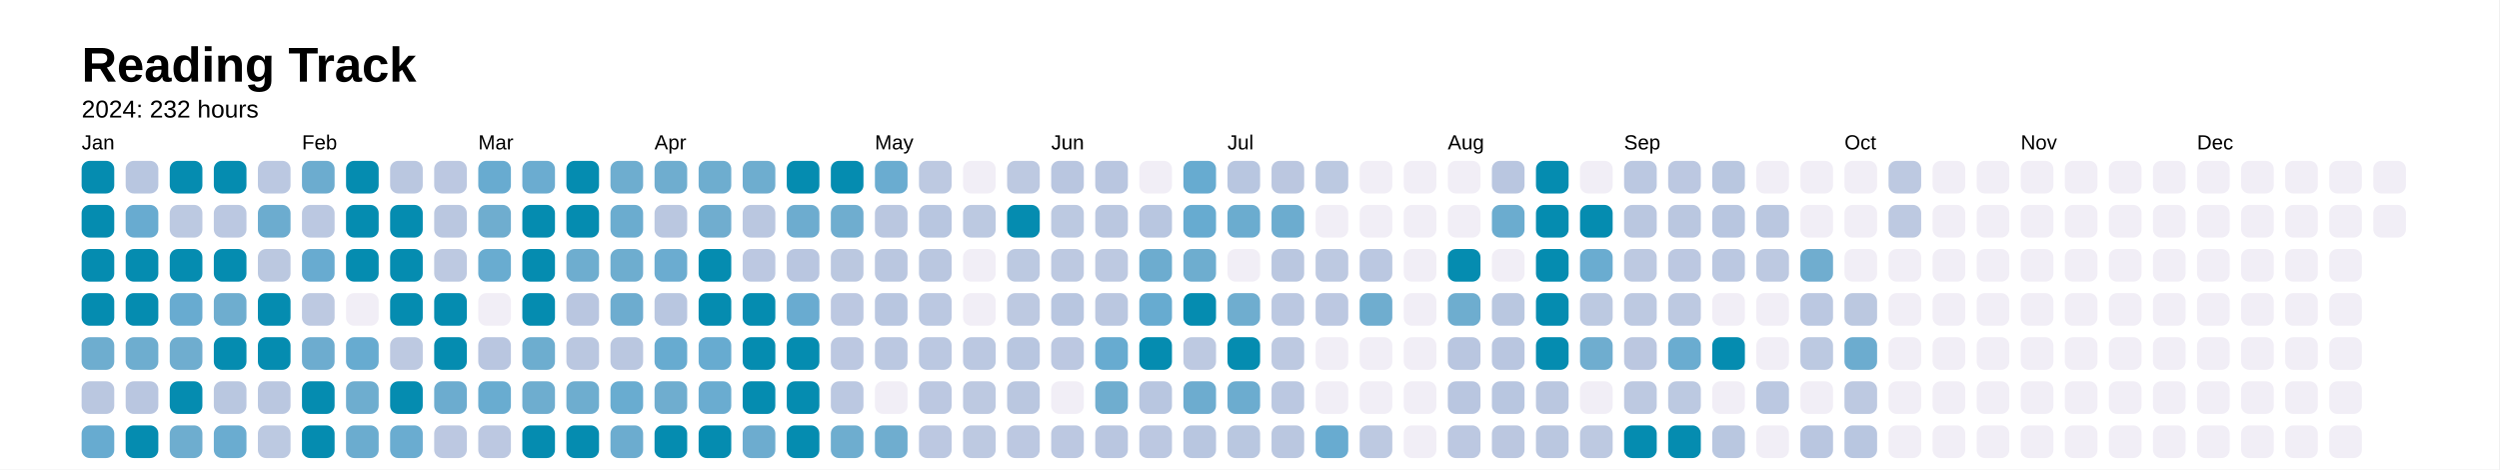
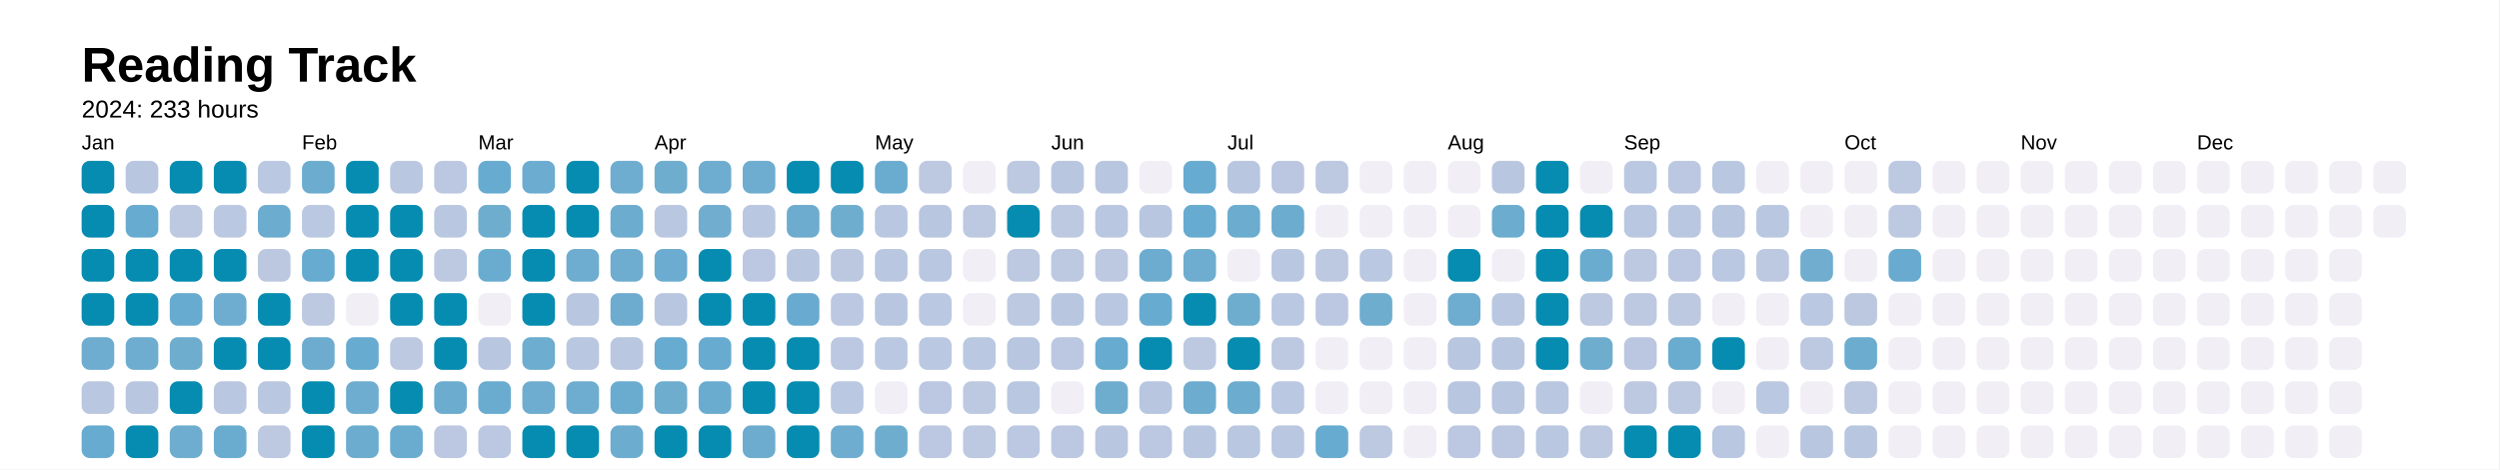
<svg xmlns="http://www.w3.org/2000/svg" baseProfile="full" height="57.5mm" version="1.1" viewBox="0,0,306.2,57.5" width="306.2mm">
  <defs />
  <rect fill="#FFFFFF" height="57.5" width="306.2" x="0" y="0" />
  <text fill="#000000" style="font-size:6px; font-family:Arial; font-weight:bold;" x="10" y="10">Reading Track</text>
-   <text fill="#000000" style="font-size:3px; font-family:Arial;" x="10" y="14.4">2024: 232 hours</text>
+   <text fill="#000000" style="font-size:3px; font-family:Arial;" x="10" y="14.4">2024: 233 hours</text>
  <text fill="#000000" style="font-size:2.5px; font-family:Arial" x="10" y="18.3">Jan</text>
  <rect fill="#058cb0" height="4" rx="1" ry="1" width="4" x="10" y="19.7" />
  <rect fill="#058cb0" height="4" rx="1" ry="1" width="4" x="10" y="25.1" />
  <rect fill="#058cb0" height="4" rx="1" ry="1" width="4" x="10" y="30.5" />
  <rect fill="#058cb0" height="4" rx="1" ry="1" width="4" x="10" y="35.9" />
  <rect fill="#6eadcf" height="4" rx="1" ry="1" width="4" x="10" y="41.3" />
  <rect fill="#bac7e0" height="4" rx="1" ry="1" width="4" x="10" y="46.7" />
  <rect fill="#67abd0" height="4" rx="1" ry="1" width="4" x="10" y="52.1" />
  <rect fill="#b8c6e0" height="4" rx="1" ry="1" width="4" x="15.4" y="19.7" />
  <rect fill="#68abd0" height="4" rx="1" ry="1" width="4" x="15.4" y="25.1" />
  <rect fill="#058cb0" height="4" rx="1" ry="1" width="4" x="15.4" y="30.5" />
  <rect fill="#058cb0" height="4" rx="1" ry="1" width="4" x="15.4" y="35.9" />
  <rect fill="#6eadcf" height="4" rx="1" ry="1" width="4" x="15.4" y="41.3" />
  <rect fill="#b9c6e0" height="4" rx="1" ry="1" width="4" x="15.4" y="46.7" />
  <rect fill="#058cb0" height="4" rx="1" ry="1" width="4" x="15.4" y="52.1" />
  <rect fill="#058cb0" height="4" rx="1" ry="1" width="4" x="20.8" y="19.7" />
  <rect fill="#bcc9e1" height="4" rx="1" ry="1" width="4" x="20.8" y="25.1" />
  <rect fill="#058cb0" height="4" rx="1" ry="1" width="4" x="20.8" y="30.5" />
  <rect fill="#68abd0" height="4" rx="1" ry="1" width="4" x="20.8" y="35.9" />
  <rect fill="#6fadcf" height="4" rx="1" ry="1" width="4" x="20.8" y="41.3" />
  <rect fill="#058cb0" height="4" rx="1" ry="1" width="4" x="20.8" y="46.7" />
  <rect fill="#6eadcf" height="4" rx="1" ry="1" width="4" x="20.8" y="52.1" />
  <rect fill="#058cb0" height="4" rx="1" ry="1" width="4" x="26.2" y="19.7" />
  <rect fill="#bbc8e1" height="4" rx="1" ry="1" width="4" x="26.2" y="25.1" />
  <rect fill="#058cb0" height="4" rx="1" ry="1" width="4" x="26.2" y="30.5" />
  <rect fill="#6eadcf" height="4" rx="1" ry="1" width="4" x="26.2" y="35.9" />
  <rect fill="#058cb0" height="4" rx="1" ry="1" width="4" x="26.2" y="41.3" />
  <rect fill="#b9c7e0" height="4" rx="1" ry="1" width="4" x="26.2" y="46.7" />
  <rect fill="#6aacd0" height="4" rx="1" ry="1" width="4" x="26.2" y="52.1" />
  <rect fill="#bbc8e1" height="4" rx="1" ry="1" width="4" x="31.6" y="19.7" />
  <rect fill="#6caccf" height="4" rx="1" ry="1" width="4" x="31.6" y="25.1" />
  <rect fill="#bbc8e0" height="4" rx="1" ry="1" width="4" x="31.6" y="30.5" />
  <rect fill="#058cb0" height="4" rx="1" ry="1" width="4" x="31.6" y="35.9" />
  <rect fill="#058cb0" height="4" rx="1" ry="1" width="4" x="31.6" y="41.3" />
  <rect fill="#bac7e0" height="4" rx="1" ry="1" width="4" x="31.6" y="46.7" />
  <rect fill="#bcc9e1" height="4" rx="1" ry="1" width="4" x="31.6" y="52.1" />
  <text fill="#000000" style="font-size:2.5px; font-family:Arial" x="37.0" y="18.3">Feb</text>
  <rect fill="#6caccf" height="4" rx="1" ry="1" width="4" x="37.0" y="19.7" />
  <rect fill="#bbc8e1" height="4" rx="1" ry="1" width="4" x="37.0" y="25.1" />
  <rect fill="#68abd0" height="4" rx="1" ry="1" width="4" x="37.0" y="30.5" />
  <rect fill="#bdc9e1" height="4" rx="1" ry="1" width="4" x="37.0" y="35.9" />
  <rect fill="#6daccf" height="4" rx="1" ry="1" width="4" x="37.0" y="41.3" />
  <rect fill="#058cb0" height="4" rx="1" ry="1" width="4" x="37.0" y="46.7" />
  <rect fill="#058cb0" height="4" rx="1" ry="1" width="4" x="37.0" y="52.1" />
  <rect fill="#058cb0" height="4" rx="1" ry="1" width="4" x="42.4" y="19.7" />
  <rect fill="#058cb0" height="4" rx="1" ry="1" width="4" x="42.4" y="25.1" />
  <rect fill="#058cb0" height="4" rx="1" ry="1" width="4" x="42.4" y="30.5" />
  <rect fill="#f1eef6" height="4" rx="1" ry="1" width="4" x="42.4" y="35.9" />
  <rect fill="#67abd0" height="4" rx="1" ry="1" width="4" x="42.4" y="41.3" />
  <rect fill="#6eadcf" height="4" rx="1" ry="1" width="4" x="42.4" y="46.7" />
  <rect fill="#6baccf" height="4" rx="1" ry="1" width="4" x="42.4" y="52.1" />
  <rect fill="#bac7e0" height="4" rx="1" ry="1" width="4" x="47.8" y="19.7" />
  <rect fill="#058cb0" height="4" rx="1" ry="1" width="4" x="47.8" y="25.1" />
  <rect fill="#058cb0" height="4" rx="1" ry="1" width="4" x="47.8" y="30.5" />
  <rect fill="#058cb0" height="4" rx="1" ry="1" width="4" x="47.8" y="35.9" />
  <rect fill="#bdc9e1" height="4" rx="1" ry="1" width="4" x="47.8" y="41.3" />
  <rect fill="#058cb0" height="4" rx="1" ry="1" width="4" x="47.8" y="46.7" />
  <rect fill="#6aacd0" height="4" rx="1" ry="1" width="4" x="47.8" y="52.1" />
  <rect fill="#bcc8e1" height="4" rx="1" ry="1" width="4" x="53.2" y="19.7" />
  <rect fill="#bac7e0" height="4" rx="1" ry="1" width="4" x="53.2" y="25.1" />
  <rect fill="#bdc9e1" height="4" rx="1" ry="1" width="4" x="53.2" y="30.5" />
  <rect fill="#058cb0" height="4" rx="1" ry="1" width="4" x="53.2" y="35.9" />
  <rect fill="#058cb0" height="4" rx="1" ry="1" width="4" x="53.2" y="41.3" />
  <rect fill="#6caccf" height="4" rx="1" ry="1" width="4" x="53.2" y="46.7" />
  <rect fill="#bcc8e1" height="4" rx="1" ry="1" width="4" x="53.2" y="52.1" />
  <text fill="#000000" style="font-size:2.5px; font-family:Arial" x="58.6" y="18.3">Mar</text>
  <rect fill="#68abd0" height="4" rx="1" ry="1" width="4" x="58.6" y="19.7" />
  <rect fill="#6fadcf" height="4" rx="1" ry="1" width="4" x="58.6" y="25.1" />
  <rect fill="#69acd0" height="4" rx="1" ry="1" width="4" x="58.6" y="30.5" />
  <rect fill="#f1eef6" height="4" rx="1" ry="1" width="4" x="58.6" y="35.9" />
  <rect fill="#b9c6e0" height="4" rx="1" ry="1" width="4" x="58.6" y="41.3" />
  <rect fill="#69acd0" height="4" rx="1" ry="1" width="4" x="58.6" y="46.7" />
  <rect fill="#bcc8e1" height="4" rx="1" ry="1" width="4" x="58.6" y="52.1" />
  <rect fill="#6bacd0" height="4" rx="1" ry="1" width="4" x="64" y="19.7" />
  <rect fill="#058cb0" height="4" rx="1" ry="1" width="4" x="64" y="25.1" />
  <rect fill="#058cb0" height="4" rx="1" ry="1" width="4" x="64" y="30.5" />
  <rect fill="#058cb0" height="4" rx="1" ry="1" width="4" x="64" y="35.9" />
  <rect fill="#6dadcf" height="4" rx="1" ry="1" width="4" x="64" y="41.3" />
  <rect fill="#6eadcf" height="4" rx="1" ry="1" width="4" x="64" y="46.7" />
  <rect fill="#058cb0" height="4" rx="1" ry="1" width="4" x="64" y="52.1" />
  <rect fill="#058cb0" height="4" rx="1" ry="1" width="4" x="69.4" y="19.7" />
  <rect fill="#058cb0" height="4" rx="1" ry="1" width="4" x="69.4" y="25.1" />
  <rect fill="#6eadcf" height="4" rx="1" ry="1" width="4" x="69.4" y="30.5" />
  <rect fill="#b9c6e0" height="4" rx="1" ry="1" width="4" x="69.4" y="35.9" />
  <rect fill="#bac7e0" height="4" rx="1" ry="1" width="4" x="69.4" y="41.3" />
  <rect fill="#6eadcf" height="4" rx="1" ry="1" width="4" x="69.4" y="46.7" />
  <rect fill="#058cb0" height="4" rx="1" ry="1" width="4" x="69.4" y="52.1" />
  <rect fill="#6eadcf" height="4" rx="1" ry="1" width="4" x="74.8" y="19.7" />
  <rect fill="#6baccf" height="4" rx="1" ry="1" width="4" x="74.8" y="25.1" />
  <rect fill="#6eadcf" height="4" rx="1" ry="1" width="4" x="74.8" y="30.5" />
  <rect fill="#6daccf" height="4" rx="1" ry="1" width="4" x="74.8" y="35.9" />
  <rect fill="#bac7e0" height="4" rx="1" ry="1" width="4" x="74.8" y="41.3" />
  <rect fill="#69acd0" height="4" rx="1" ry="1" width="4" x="74.8" y="46.7" />
  <rect fill="#6caccf" height="4" rx="1" ry="1" width="4" x="74.8" y="52.1" />
  <text fill="#000000" style="font-size:2.5px; font-family:Arial" x="80.2" y="18.3">Apr</text>
  <rect fill="#6fadcf" height="4" rx="1" ry="1" width="4" x="80.2" y="19.7" />
  <rect fill="#bac7e0" height="4" rx="1" ry="1" width="4" x="80.2" y="25.1" />
  <rect fill="#6bacd0" height="4" rx="1" ry="1" width="4" x="80.2" y="30.5" />
  <rect fill="#b8c6e0" height="4" rx="1" ry="1" width="4" x="80.2" y="35.9" />
  <rect fill="#67abd0" height="4" rx="1" ry="1" width="4" x="80.2" y="41.3" />
  <rect fill="#6fadcf" height="4" rx="1" ry="1" width="4" x="80.2" y="46.7" />
  <rect fill="#058cb0" height="4" rx="1" ry="1" width="4" x="80.2" y="52.1" />
  <rect fill="#6eadcf" height="4" rx="1" ry="1" width="4" x="85.6" y="19.7" />
  <rect fill="#70adcf" height="4" rx="1" ry="1" width="4" x="85.6" y="25.1" />
  <rect fill="#058cb0" height="4" rx="1" ry="1" width="4" x="85.6" y="30.5" />
  <rect fill="#058cb0" height="4" rx="1" ry="1" width="4" x="85.6" y="35.9" />
  <rect fill="#67abd0" height="4" rx="1" ry="1" width="4" x="85.6" y="41.3" />
  <rect fill="#6aacd0" height="4" rx="1" ry="1" width="4" x="85.6" y="46.7" />
  <rect fill="#058cb0" height="4" rx="1" ry="1" width="4" x="85.6" y="52.1" />
  <rect fill="#6eadcf" height="4" rx="1" ry="1" width="4" x="91" y="19.7" />
  <rect fill="#bac7e0" height="4" rx="1" ry="1" width="4" x="91" y="25.1" />
  <rect fill="#bcc8e1" height="4" rx="1" ry="1" width="4" x="91" y="30.5" />
  <rect fill="#058cb0" height="4" rx="1" ry="1" width="4" x="91" y="35.9" />
  <rect fill="#058cb0" height="4" rx="1" ry="1" width="4" x="91" y="41.3" />
  <rect fill="#058cb0" height="4" rx="1" ry="1" width="4" x="91" y="46.7" />
  <rect fill="#6daccf" height="4" rx="1" ry="1" width="4" x="91" y="52.1" />
  <rect fill="#058cb0" height="4" rx="1" ry="1" width="4" x="96.4" y="19.7" />
  <rect fill="#6daccf" height="4" rx="1" ry="1" width="4" x="96.4" y="25.1" />
  <rect fill="#b9c6e0" height="4" rx="1" ry="1" width="4" x="96.4" y="30.5" />
  <rect fill="#69abd0" height="4" rx="1" ry="1" width="4" x="96.4" y="35.9" />
  <rect fill="#058cb0" height="4" rx="1" ry="1" width="4" x="96.4" y="41.3" />
  <rect fill="#058cb0" height="4" rx="1" ry="1" width="4" x="96.4" y="46.7" />
  <rect fill="#058cb0" height="4" rx="1" ry="1" width="4" x="96.4" y="52.1" />
  <rect fill="#058cb0" height="4" rx="1" ry="1" width="4" x="101.8" y="19.7" />
  <rect fill="#6fadcf" height="4" rx="1" ry="1" width="4" x="101.8" y="25.1" />
  <rect fill="#bbc8e0" height="4" rx="1" ry="1" width="4" x="101.8" y="30.5" />
  <rect fill="#bcc8e1" height="4" rx="1" ry="1" width="4" x="101.8" y="35.9" />
  <rect fill="#bcc8e1" height="4" rx="1" ry="1" width="4" x="101.8" y="41.3" />
  <rect fill="#bbc8e1" height="4" rx="1" ry="1" width="4" x="101.8" y="46.7" />
  <rect fill="#6eadcf" height="4" rx="1" ry="1" width="4" x="101.8" y="52.1" />
  <text fill="#000000" style="font-size:2.5px; font-family:Arial" x="107.2" y="18.3">May</text>
  <rect fill="#6aacd0" height="4" rx="1" ry="1" width="4" x="107.2" y="19.7" />
  <rect fill="#bac7e0" height="4" rx="1" ry="1" width="4" x="107.2" y="25.1" />
  <rect fill="#bac7e0" height="4" rx="1" ry="1" width="4" x="107.2" y="30.5" />
  <rect fill="#b8c6e0" height="4" rx="1" ry="1" width="4" x="107.2" y="35.9" />
  <rect fill="#bbc8e1" height="4" rx="1" ry="1" width="4" x="107.2" y="41.3" />
  <rect fill="#f1eef6" height="4" rx="1" ry="1" width="4" x="107.2" y="46.7" />
  <rect fill="#6fadcf" height="4" rx="1" ry="1" width="4" x="107.2" y="52.1" />
  <rect fill="#bdc9e1" height="4" rx="1" ry="1" width="4" x="112.6" y="19.7" />
  <rect fill="#b8c6e0" height="4" rx="1" ry="1" width="4" x="112.6" y="25.1" />
  <rect fill="#bac7e0" height="4" rx="1" ry="1" width="4" x="112.6" y="30.5" />
  <rect fill="#bbc8e1" height="4" rx="1" ry="1" width="4" x="112.6" y="35.9" />
  <rect fill="#bbc8e1" height="4" rx="1" ry="1" width="4" x="112.6" y="41.3" />
  <rect fill="#bcc8e1" height="4" rx="1" ry="1" width="4" x="112.6" y="46.7" />
  <rect fill="#bcc8e1" height="4" rx="1" ry="1" width="4" x="112.6" y="52.1" />
  <rect fill="#f1eef6" height="4" rx="1" ry="1" width="4" x="118" y="19.7" />
  <rect fill="#bcc9e1" height="4" rx="1" ry="1" width="4" x="118" y="25.1" />
  <rect fill="#f1eef6" height="4" rx="1" ry="1" width="4" x="118" y="30.5" />
  <rect fill="#f1eef6" height="4" rx="1" ry="1" width="4" x="118" y="35.9" />
  <rect fill="#bbc8e1" height="4" rx="1" ry="1" width="4" x="118" y="41.3" />
  <rect fill="#bdc9e1" height="4" rx="1" ry="1" width="4" x="118" y="46.7" />
  <rect fill="#bdc9e1" height="4" rx="1" ry="1" width="4" x="118" y="52.1" />
  <rect fill="#bdc9e1" height="4" rx="1" ry="1" width="4" x="123.4" y="19.7" />
  <rect fill="#058cb0" height="4" rx="1" ry="1" width="4" x="123.4" y="25.1" />
  <rect fill="#bcc9e1" height="4" rx="1" ry="1" width="4" x="123.4" y="30.5" />
  <rect fill="#bdc9e1" height="4" rx="1" ry="1" width="4" x="123.4" y="35.9" />
  <rect fill="#b8c6e0" height="4" rx="1" ry="1" width="4" x="123.4" y="41.3" />
  <rect fill="#bac7e0" height="4" rx="1" ry="1" width="4" x="123.4" y="46.7" />
  <rect fill="#bcc8e1" height="4" rx="1" ry="1" width="4" x="123.4" y="52.1" />
  <text fill="#000000" style="font-size:2.5px; font-family:Arial" x="128.8" y="18.3">Jun</text>
  <rect fill="#b9c6e0" height="4" rx="1" ry="1" width="4" x="128.8" y="19.7" />
  <rect fill="#bcc9e1" height="4" rx="1" ry="1" width="4" x="128.8" y="25.1" />
  <rect fill="#bdc9e1" height="4" rx="1" ry="1" width="4" x="128.8" y="30.5" />
  <rect fill="#b8c6e0" height="4" rx="1" ry="1" width="4" x="128.8" y="35.9" />
  <rect fill="#bcc8e1" height="4" rx="1" ry="1" width="4" x="128.8" y="41.3" />
  <rect fill="#f1eef6" height="4" rx="1" ry="1" width="4" x="128.8" y="46.7" />
  <rect fill="#bcc8e1" height="4" rx="1" ry="1" width="4" x="128.8" y="52.1" />
  <rect fill="#b9c6e0" height="4" rx="1" ry="1" width="4" x="134.2" y="19.7" />
  <rect fill="#bac7e0" height="4" rx="1" ry="1" width="4" x="134.2" y="25.1" />
  <rect fill="#bdc9e1" height="4" rx="1" ry="1" width="4" x="134.2" y="30.5" />
  <rect fill="#bac7e0" height="4" rx="1" ry="1" width="4" x="134.2" y="35.9" />
  <rect fill="#67abd0" height="4" rx="1" ry="1" width="4" x="134.2" y="41.3" />
  <rect fill="#6fadcf" height="4" rx="1" ry="1" width="4" x="134.2" y="46.7" />
  <rect fill="#b9c6e0" height="4" rx="1" ry="1" width="4" x="134.2" y="52.1" />
  <rect fill="#f1eef6" height="4" rx="1" ry="1" width="4" x="139.6" y="19.7" />
  <rect fill="#b8c6e0" height="4" rx="1" ry="1" width="4" x="139.6" y="25.1" />
  <rect fill="#6daccf" height="4" rx="1" ry="1" width="4" x="139.6" y="30.5" />
  <rect fill="#67abd0" height="4" rx="1" ry="1" width="4" x="139.6" y="35.9" />
  <rect fill="#058cb0" height="4" rx="1" ry="1" width="4" x="139.6" y="41.3" />
  <rect fill="#b8c6e0" height="4" rx="1" ry="1" width="4" x="139.6" y="46.7" />
  <rect fill="#bcc8e1" height="4" rx="1" ry="1" width="4" x="139.6" y="52.1" />
  <rect fill="#67abd0" height="4" rx="1" ry="1" width="4" x="145" y="19.7" />
  <rect fill="#67abd0" height="4" rx="1" ry="1" width="4" x="145" y="25.1" />
  <rect fill="#6eadcf" height="4" rx="1" ry="1" width="4" x="145" y="30.5" />
  <rect fill="#058cb0" height="4" rx="1" ry="1" width="4" x="145" y="35.9" />
  <rect fill="#bdc9e1" height="4" rx="1" ry="1" width="4" x="145" y="41.3" />
  <rect fill="#6daccf" height="4" rx="1" ry="1" width="4" x="145" y="46.7" />
  <rect fill="#b8c6e0" height="4" rx="1" ry="1" width="4" x="145" y="52.1" />
  <text fill="#000000" style="font-size:2.5px; font-family:Arial" x="150.4" y="18.3">Jul</text>
  <rect fill="#b8c6e0" height="4" rx="1" ry="1" width="4" x="150.4" y="19.7" />
  <rect fill="#6baccf" height="4" rx="1" ry="1" width="4" x="150.4" y="25.1" />
  <rect fill="#f1eef6" height="4" rx="1" ry="1" width="4" x="150.4" y="30.5" />
  <rect fill="#6fadcf" height="4" rx="1" ry="1" width="4" x="150.4" y="35.9" />
  <rect fill="#058cb0" height="4" rx="1" ry="1" width="4" x="150.4" y="41.3" />
  <rect fill="#6caccf" height="4" rx="1" ry="1" width="4" x="150.4" y="46.7" />
  <rect fill="#b9c7e0" height="4" rx="1" ry="1" width="4" x="150.4" y="52.1" />
  <rect fill="#bbc7e0" height="4" rx="1" ry="1" width="4" x="155.8" y="19.7" />
  <rect fill="#6caccf" height="4" rx="1" ry="1" width="4" x="155.8" y="25.1" />
  <rect fill="#bac7e0" height="4" rx="1" ry="1" width="4" x="155.8" y="30.5" />
  <rect fill="#bbc8e1" height="4" rx="1" ry="1" width="4" x="155.8" y="35.9" />
  <rect fill="#bdc9e1" height="4" rx="1" ry="1" width="4" x="155.8" y="41.3" />
  <rect fill="#bbc8e1" height="4" rx="1" ry="1" width="4" x="155.8" y="46.7" />
  <rect fill="#bac7e0" height="4" rx="1" ry="1" width="4" x="155.8" y="52.1" />
  <rect fill="#bcc9e1" height="4" rx="1" ry="1" width="4" x="161.2" y="19.7" />
  <rect fill="#f1eef6" height="4" rx="1" ry="1" width="4" x="161.2" y="25.1" />
  <rect fill="#bdc9e1" height="4" rx="1" ry="1" width="4" x="161.2" y="30.5" />
  <rect fill="#bcc8e1" height="4" rx="1" ry="1" width="4" x="161.2" y="35.9" />
  <rect fill="#f1eef6" height="4" rx="1" ry="1" width="4" x="161.2" y="41.3" />
  <rect fill="#f1eef6" height="4" rx="1" ry="1" width="4" x="161.2" y="46.7" />
  <rect fill="#68abd0" height="4" rx="1" ry="1" width="4" x="161.2" y="52.1" />
  <rect fill="#f1eef6" height="4" rx="1" ry="1" width="4" x="166.6" y="19.7" />
  <rect fill="#f1eef6" height="4" rx="1" ry="1" width="4" x="166.6" y="25.1" />
  <rect fill="#bbc8e1" height="4" rx="1" ry="1" width="4" x="166.6" y="30.5" />
  <rect fill="#6fadcf" height="4" rx="1" ry="1" width="4" x="166.6" y="35.9" />
  <rect fill="#f1eef6" height="4" rx="1" ry="1" width="4" x="166.6" y="41.3" />
  <rect fill="#f1eef6" height="4" rx="1" ry="1" width="4" x="166.6" y="46.7" />
  <rect fill="#bdc9e1" height="4" rx="1" ry="1" width="4" x="166.6" y="52.1" />
  <rect fill="#f1eef6" height="4" rx="1" ry="1" width="4" x="172" y="19.7" />
  <rect fill="#f1eef6" height="4" rx="1" ry="1" width="4" x="172" y="25.1" />
  <rect fill="#f1eef6" height="4" rx="1" ry="1" width="4" x="172" y="30.5" />
  <rect fill="#f1eef6" height="4" rx="1" ry="1" width="4" x="172" y="35.9" />
  <rect fill="#f1eef6" height="4" rx="1" ry="1" width="4" x="172" y="41.3" />
  <rect fill="#f1eef6" height="4" rx="1" ry="1" width="4" x="172" y="46.7" />
  <rect fill="#f1eef6" height="4" rx="1" ry="1" width="4" x="172" y="52.1" />
  <text fill="#000000" style="font-size:2.5px; font-family:Arial" x="177.4" y="18.3">Aug</text>
  <rect fill="#f1eef6" height="4" rx="1" ry="1" width="4" x="177.4" y="19.7" />
  <rect fill="#f1eef6" height="4" rx="1" ry="1" width="4" x="177.4" y="25.1" />
  <rect fill="#058cb0" height="4" rx="1" ry="1" width="4" x="177.4" y="30.5" />
  <rect fill="#6eadcf" height="4" rx="1" ry="1" width="4" x="177.4" y="35.9" />
  <rect fill="#b9c6e0" height="4" rx="1" ry="1" width="4" x="177.4" y="41.3" />
  <rect fill="#b9c6e0" height="4" rx="1" ry="1" width="4" x="177.4" y="46.7" />
  <rect fill="#bcc8e1" height="4" rx="1" ry="1" width="4" x="177.4" y="52.1" />
  <rect fill="#b9c6e0" height="4" rx="1" ry="1" width="4" x="182.8" y="19.7" />
  <rect fill="#6baccf" height="4" rx="1" ry="1" width="4" x="182.8" y="25.1" />
  <rect fill="#f1eef6" height="4" rx="1" ry="1" width="4" x="182.8" y="30.5" />
  <rect fill="#b9c7e0" height="4" rx="1" ry="1" width="4" x="182.8" y="35.9" />
  <rect fill="#b9c6e0" height="4" rx="1" ry="1" width="4" x="182.8" y="41.3" />
  <rect fill="#b8c6e0" height="4" rx="1" ry="1" width="4" x="182.8" y="46.7" />
  <rect fill="#bbc7e0" height="4" rx="1" ry="1" width="4" x="182.8" y="52.1" />
  <rect fill="#058cb0" height="4" rx="1" ry="1" width="4" x="188.2" y="19.7" />
  <rect fill="#058cb0" height="4" rx="1" ry="1" width="4" x="188.2" y="25.1" />
  <rect fill="#058cb0" height="4" rx="1" ry="1" width="4" x="188.2" y="30.5" />
  <rect fill="#058cb0" height="4" rx="1" ry="1" width="4" x="188.2" y="35.9" />
  <rect fill="#058cb0" height="4" rx="1" ry="1" width="4" x="188.2" y="41.3" />
  <rect fill="#bac7e0" height="4" rx="1" ry="1" width="4" x="188.2" y="46.7" />
  <rect fill="#bac7e0" height="4" rx="1" ry="1" width="4" x="188.2" y="52.1" />
  <rect fill="#f1eef6" height="4" rx="1" ry="1" width="4" x="193.6" y="19.7" />
  <rect fill="#058cb0" height="4" rx="1" ry="1" width="4" x="193.6" y="25.1" />
  <rect fill="#6aacd0" height="4" rx="1" ry="1" width="4" x="193.6" y="30.5" />
  <rect fill="#bcc9e1" height="4" rx="1" ry="1" width="4" x="193.6" y="35.9" />
  <rect fill="#6fadcf" height="4" rx="1" ry="1" width="4" x="193.6" y="41.3" />
  <rect fill="#f1eef6" height="4" rx="1" ry="1" width="4" x="193.6" y="46.7" />
  <rect fill="#bdc9e1" height="4" rx="1" ry="1" width="4" x="193.6" y="52.1" />
  <text fill="#000000" style="font-size:2.5px; font-family:Arial" x="199" y="18.3">Sep</text>
  <rect fill="#bbc8e1" height="4" rx="1" ry="1" width="4" x="199" y="19.7" />
  <rect fill="#bac7e0" height="4" rx="1" ry="1" width="4" x="199" y="25.1" />
  <rect fill="#bdc9e1" height="4" rx="1" ry="1" width="4" x="199" y="30.5" />
  <rect fill="#bdc9e1" height="4" rx="1" ry="1" width="4" x="199" y="35.9" />
  <rect fill="#bbc7e0" height="4" rx="1" ry="1" width="4" x="199" y="41.3" />
  <rect fill="#bdc9e1" height="4" rx="1" ry="1" width="4" x="199" y="46.7" />
  <rect fill="#058cb0" height="4" rx="1" ry="1" width="4" x="199" y="52.1" />
  <rect fill="#bcc8e1" height="4" rx="1" ry="1" width="4" x="204.4" y="19.7" />
  <rect fill="#bac7e0" height="4" rx="1" ry="1" width="4" x="204.4" y="25.1" />
  <rect fill="#bcc8e1" height="4" rx="1" ry="1" width="4" x="204.4" y="30.5" />
  <rect fill="#bdc9e1" height="4" rx="1" ry="1" width="4" x="204.4" y="35.9" />
  <rect fill="#6aacd0" height="4" rx="1" ry="1" width="4" x="204.4" y="41.3" />
  <rect fill="#bcc9e1" height="4" rx="1" ry="1" width="4" x="204.4" y="46.7" />
  <rect fill="#058cb0" height="4" rx="1" ry="1" width="4" x="204.4" y="52.1" />
  <rect fill="#b9c7e0" height="4" rx="1" ry="1" width="4" x="209.8" y="19.7" />
  <rect fill="#b8c6e0" height="4" rx="1" ry="1" width="4" x="209.8" y="25.1" />
  <rect fill="#bbc8e1" height="4" rx="1" ry="1" width="4" x="209.8" y="30.5" />
  <rect fill="#f1eef6" height="4" rx="1" ry="1" width="4" x="209.8" y="35.9" />
  <rect fill="#058cb0" height="4" rx="1" ry="1" width="4" x="209.8" y="41.3" />
  <rect fill="#f1eef6" height="4" rx="1" ry="1" width="4" x="209.8" y="46.7" />
  <rect fill="#b9c7e0" height="4" rx="1" ry="1" width="4" x="209.8" y="52.1" />
  <rect fill="#f1eef6" height="4" rx="1" ry="1" width="4" x="215.2" y="19.7" />
  <rect fill="#bac7e0" height="4" rx="1" ry="1" width="4" x="215.2" y="25.1" />
  <rect fill="#bdc9e1" height="4" rx="1" ry="1" width="4" x="215.2" y="30.5" />
  <rect fill="#f1eef6" height="4" rx="1" ry="1" width="4" x="215.2" y="35.9" />
  <rect fill="#f1eef6" height="4" rx="1" ry="1" width="4" x="215.2" y="41.3" />
  <rect fill="#bbc8e1" height="4" rx="1" ry="1" width="4" x="215.2" y="46.7" />
  <rect fill="#f1eef6" height="4" rx="1" ry="1" width="4" x="215.2" y="52.1" />
  <rect fill="#f1eef6" height="4" rx="1" ry="1" width="4" x="220.6" y="19.7" />
  <rect fill="#f1eef6" height="4" rx="1" ry="1" width="4" x="220.6" y="25.1" />
  <rect fill="#70adcf" height="4" rx="1" ry="1" width="4" x="220.6" y="30.5" />
  <rect fill="#bbc8e1" height="4" rx="1" ry="1" width="4" x="220.6" y="35.9" />
  <rect fill="#bcc9e1" height="4" rx="1" ry="1" width="4" x="220.6" y="41.3" />
  <rect fill="#f1eef6" height="4" rx="1" ry="1" width="4" x="220.6" y="46.7" />
  <rect fill="#b9c6e0" height="4" rx="1" ry="1" width="4" x="220.6" y="52.1" />
  <text fill="#000000" style="font-size:2.5px; font-family:Arial" x="226" y="18.3">Oct</text>
  <rect fill="#f1eef6" height="4" rx="1" ry="1" width="4" x="226" y="19.7" />
  <rect fill="#f1eef6" height="4" rx="1" ry="1" width="4" x="226" y="25.1" />
  <rect fill="#f1eef6" height="4" rx="1" ry="1" width="4" x="226" y="30.5" />
  <rect fill="#bbc8e0" height="4" rx="1" ry="1" width="4" x="226" y="35.9" />
  <rect fill="#6caccf" height="4" rx="1" ry="1" width="4" x="226" y="41.3" />
  <rect fill="#bdc9e1" height="4" rx="1" ry="1" width="4" x="226" y="46.7" />
  <rect fill="#b8c6e0" height="4" rx="1" ry="1" width="4" x="226" y="52.1" />
  <rect fill="#bdc9e1" height="4" rx="1" ry="1" width="4" x="231.4" y="19.7" />
  <rect fill="#bdc9e1" height="4" rx="1" ry="1" width="4" x="231.4" y="25.1" />
-   <rect fill="#f1eef6" height="4" rx="1" ry="1" width="4" x="231.4" y="30.5" />
+   <rect fill="#69abd0" height="4" rx="1" ry="1" width="4" x="231.4" y="30.5" />
  <rect fill="#f1eef6" height="4" rx="1" ry="1" width="4" x="231.4" y="35.9" />
  <rect fill="#f1eef6" height="4" rx="1" ry="1" width="4" x="231.4" y="41.3" />
  <rect fill="#f1eef6" height="4" rx="1" ry="1" width="4" x="231.4" y="46.7" />
  <rect fill="#f1eef6" height="4" rx="1" ry="1" width="4" x="231.4" y="52.1" />
  <rect fill="#f1eef6" height="4" rx="1" ry="1" width="4" x="236.8" y="19.7" />
  <rect fill="#f1eef6" height="4" rx="1" ry="1" width="4" x="236.8" y="25.1" />
  <rect fill="#f1eef6" height="4" rx="1" ry="1" width="4" x="236.8" y="30.5" />
  <rect fill="#f1eef6" height="4" rx="1" ry="1" width="4" x="236.8" y="35.9" />
  <rect fill="#f1eef6" height="4" rx="1" ry="1" width="4" x="236.8" y="41.3" />
  <rect fill="#f1eef6" height="4" rx="1" ry="1" width="4" x="236.8" y="46.7" />
  <rect fill="#f1eef6" height="4" rx="1" ry="1" width="4" x="236.8" y="52.1" />
  <rect fill="#f1eef6" height="4" rx="1" ry="1" width="4" x="242.2" y="19.7" />
  <rect fill="#f1eef6" height="4" rx="1" ry="1" width="4" x="242.2" y="25.1" />
  <rect fill="#f1eef6" height="4" rx="1" ry="1" width="4" x="242.2" y="30.5" />
  <rect fill="#f1eef6" height="4" rx="1" ry="1" width="4" x="242.2" y="35.9" />
  <rect fill="#f1eef6" height="4" rx="1" ry="1" width="4" x="242.2" y="41.3" />
  <rect fill="#f1eef6" height="4" rx="1" ry="1" width="4" x="242.2" y="46.7" />
  <rect fill="#f1eef6" height="4" rx="1" ry="1" width="4" x="242.2" y="52.1" />
  <text fill="#000000" style="font-size:2.5px; font-family:Arial" x="247.6" y="18.3">Nov</text>
  <rect fill="#f1eef6" height="4" rx="1" ry="1" width="4" x="247.6" y="19.7" />
  <rect fill="#f1eef6" height="4" rx="1" ry="1" width="4" x="247.6" y="25.1" />
  <rect fill="#f1eef6" height="4" rx="1" ry="1" width="4" x="247.6" y="30.5" />
  <rect fill="#f1eef6" height="4" rx="1" ry="1" width="4" x="247.6" y="35.9" />
  <rect fill="#f1eef6" height="4" rx="1" ry="1" width="4" x="247.6" y="41.3" />
  <rect fill="#f1eef6" height="4" rx="1" ry="1" width="4" x="247.6" y="46.7" />
  <rect fill="#f1eef6" height="4" rx="1" ry="1" width="4" x="247.6" y="52.1" />
  <rect fill="#f1eef6" height="4" rx="1" ry="1" width="4" x="253" y="19.7" />
  <rect fill="#f1eef6" height="4" rx="1" ry="1" width="4" x="253" y="25.1" />
  <rect fill="#f1eef6" height="4" rx="1" ry="1" width="4" x="253" y="30.5" />
  <rect fill="#f1eef6" height="4" rx="1" ry="1" width="4" x="253" y="35.9" />
  <rect fill="#f1eef6" height="4" rx="1" ry="1" width="4" x="253" y="41.3" />
  <rect fill="#f1eef6" height="4" rx="1" ry="1" width="4" x="253" y="46.7" />
  <rect fill="#f1eef6" height="4" rx="1" ry="1" width="4" x="253" y="52.1" />
  <rect fill="#f1eef6" height="4" rx="1" ry="1" width="4" x="258.4" y="19.7" />
  <rect fill="#f1eef6" height="4" rx="1" ry="1" width="4" x="258.4" y="25.1" />
  <rect fill="#f1eef6" height="4" rx="1" ry="1" width="4" x="258.4" y="30.5" />
  <rect fill="#f1eef6" height="4" rx="1" ry="1" width="4" x="258.4" y="35.9" />
  <rect fill="#f1eef6" height="4" rx="1" ry="1" width="4" x="258.4" y="41.3" />
  <rect fill="#f1eef6" height="4" rx="1" ry="1" width="4" x="258.4" y="46.7" />
  <rect fill="#f1eef6" height="4" rx="1" ry="1" width="4" x="258.4" y="52.1" />
  <rect fill="#f1eef6" height="4" rx="1" ry="1" width="4" x="263.8" y="19.7" />
  <rect fill="#f1eef6" height="4" rx="1" ry="1" width="4" x="263.8" y="25.1" />
  <rect fill="#f1eef6" height="4" rx="1" ry="1" width="4" x="263.8" y="30.5" />
  <rect fill="#f1eef6" height="4" rx="1" ry="1" width="4" x="263.8" y="35.9" />
  <rect fill="#f1eef6" height="4" rx="1" ry="1" width="4" x="263.8" y="41.3" />
  <rect fill="#f1eef6" height="4" rx="1" ry="1" width="4" x="263.8" y="46.7" />
  <rect fill="#f1eef6" height="4" rx="1" ry="1" width="4" x="263.8" y="52.1" />
  <text fill="#000000" style="font-size:2.5px; font-family:Arial" x="269.2" y="18.3">Dec</text>
  <rect fill="#f1eef6" height="4" rx="1" ry="1" width="4" x="269.2" y="19.7" />
  <rect fill="#f1eef6" height="4" rx="1" ry="1" width="4" x="269.2" y="25.1" />
  <rect fill="#f1eef6" height="4" rx="1" ry="1" width="4" x="269.2" y="30.5" />
  <rect fill="#f1eef6" height="4" rx="1" ry="1" width="4" x="269.2" y="35.9" />
  <rect fill="#f1eef6" height="4" rx="1" ry="1" width="4" x="269.2" y="41.3" />
  <rect fill="#f1eef6" height="4" rx="1" ry="1" width="4" x="269.2" y="46.7" />
  <rect fill="#f1eef6" height="4" rx="1" ry="1" width="4" x="269.2" y="52.1" />
  <rect fill="#f1eef6" height="4" rx="1" ry="1" width="4" x="274.6" y="19.7" />
  <rect fill="#f1eef6" height="4" rx="1" ry="1" width="4" x="274.6" y="25.1" />
  <rect fill="#f1eef6" height="4" rx="1" ry="1" width="4" x="274.6" y="30.5" />
  <rect fill="#f1eef6" height="4" rx="1" ry="1" width="4" x="274.6" y="35.9" />
  <rect fill="#f1eef6" height="4" rx="1" ry="1" width="4" x="274.6" y="41.3" />
  <rect fill="#f1eef6" height="4" rx="1" ry="1" width="4" x="274.6" y="46.7" />
  <rect fill="#f1eef6" height="4" rx="1" ry="1" width="4" x="274.6" y="52.1" />
  <rect fill="#f1eef6" height="4" rx="1" ry="1" width="4" x="280" y="19.7" />
  <rect fill="#f1eef6" height="4" rx="1" ry="1" width="4" x="280" y="25.1" />
  <rect fill="#f1eef6" height="4" rx="1" ry="1" width="4" x="280" y="30.5" />
  <rect fill="#f1eef6" height="4" rx="1" ry="1" width="4" x="280" y="35.9" />
  <rect fill="#f1eef6" height="4" rx="1" ry="1" width="4" x="280" y="41.3" />
  <rect fill="#f1eef6" height="4" rx="1" ry="1" width="4" x="280" y="46.7" />
  <rect fill="#f1eef6" height="4" rx="1" ry="1" width="4" x="280" y="52.1" />
  <rect fill="#f1eef6" height="4" rx="1" ry="1" width="4" x="285.4" y="19.7" />
  <rect fill="#f1eef6" height="4" rx="1" ry="1" width="4" x="285.4" y="25.1" />
  <rect fill="#f1eef6" height="4" rx="1" ry="1" width="4" x="285.4" y="30.5" />
  <rect fill="#f1eef6" height="4" rx="1" ry="1" width="4" x="285.4" y="35.9" />
  <rect fill="#f1eef6" height="4" rx="1" ry="1" width="4" x="285.4" y="41.3" />
  <rect fill="#f1eef6" height="4" rx="1" ry="1" width="4" x="285.4" y="46.7" />
  <rect fill="#f1eef6" height="4" rx="1" ry="1" width="4" x="285.4" y="52.1" />
  <rect fill="#f1eef6" height="4" rx="1" ry="1" width="4" x="290.8" y="19.7" />
  <rect fill="#f1eef6" height="4" rx="1" ry="1" width="4" x="290.8" y="25.1" />
</svg>
